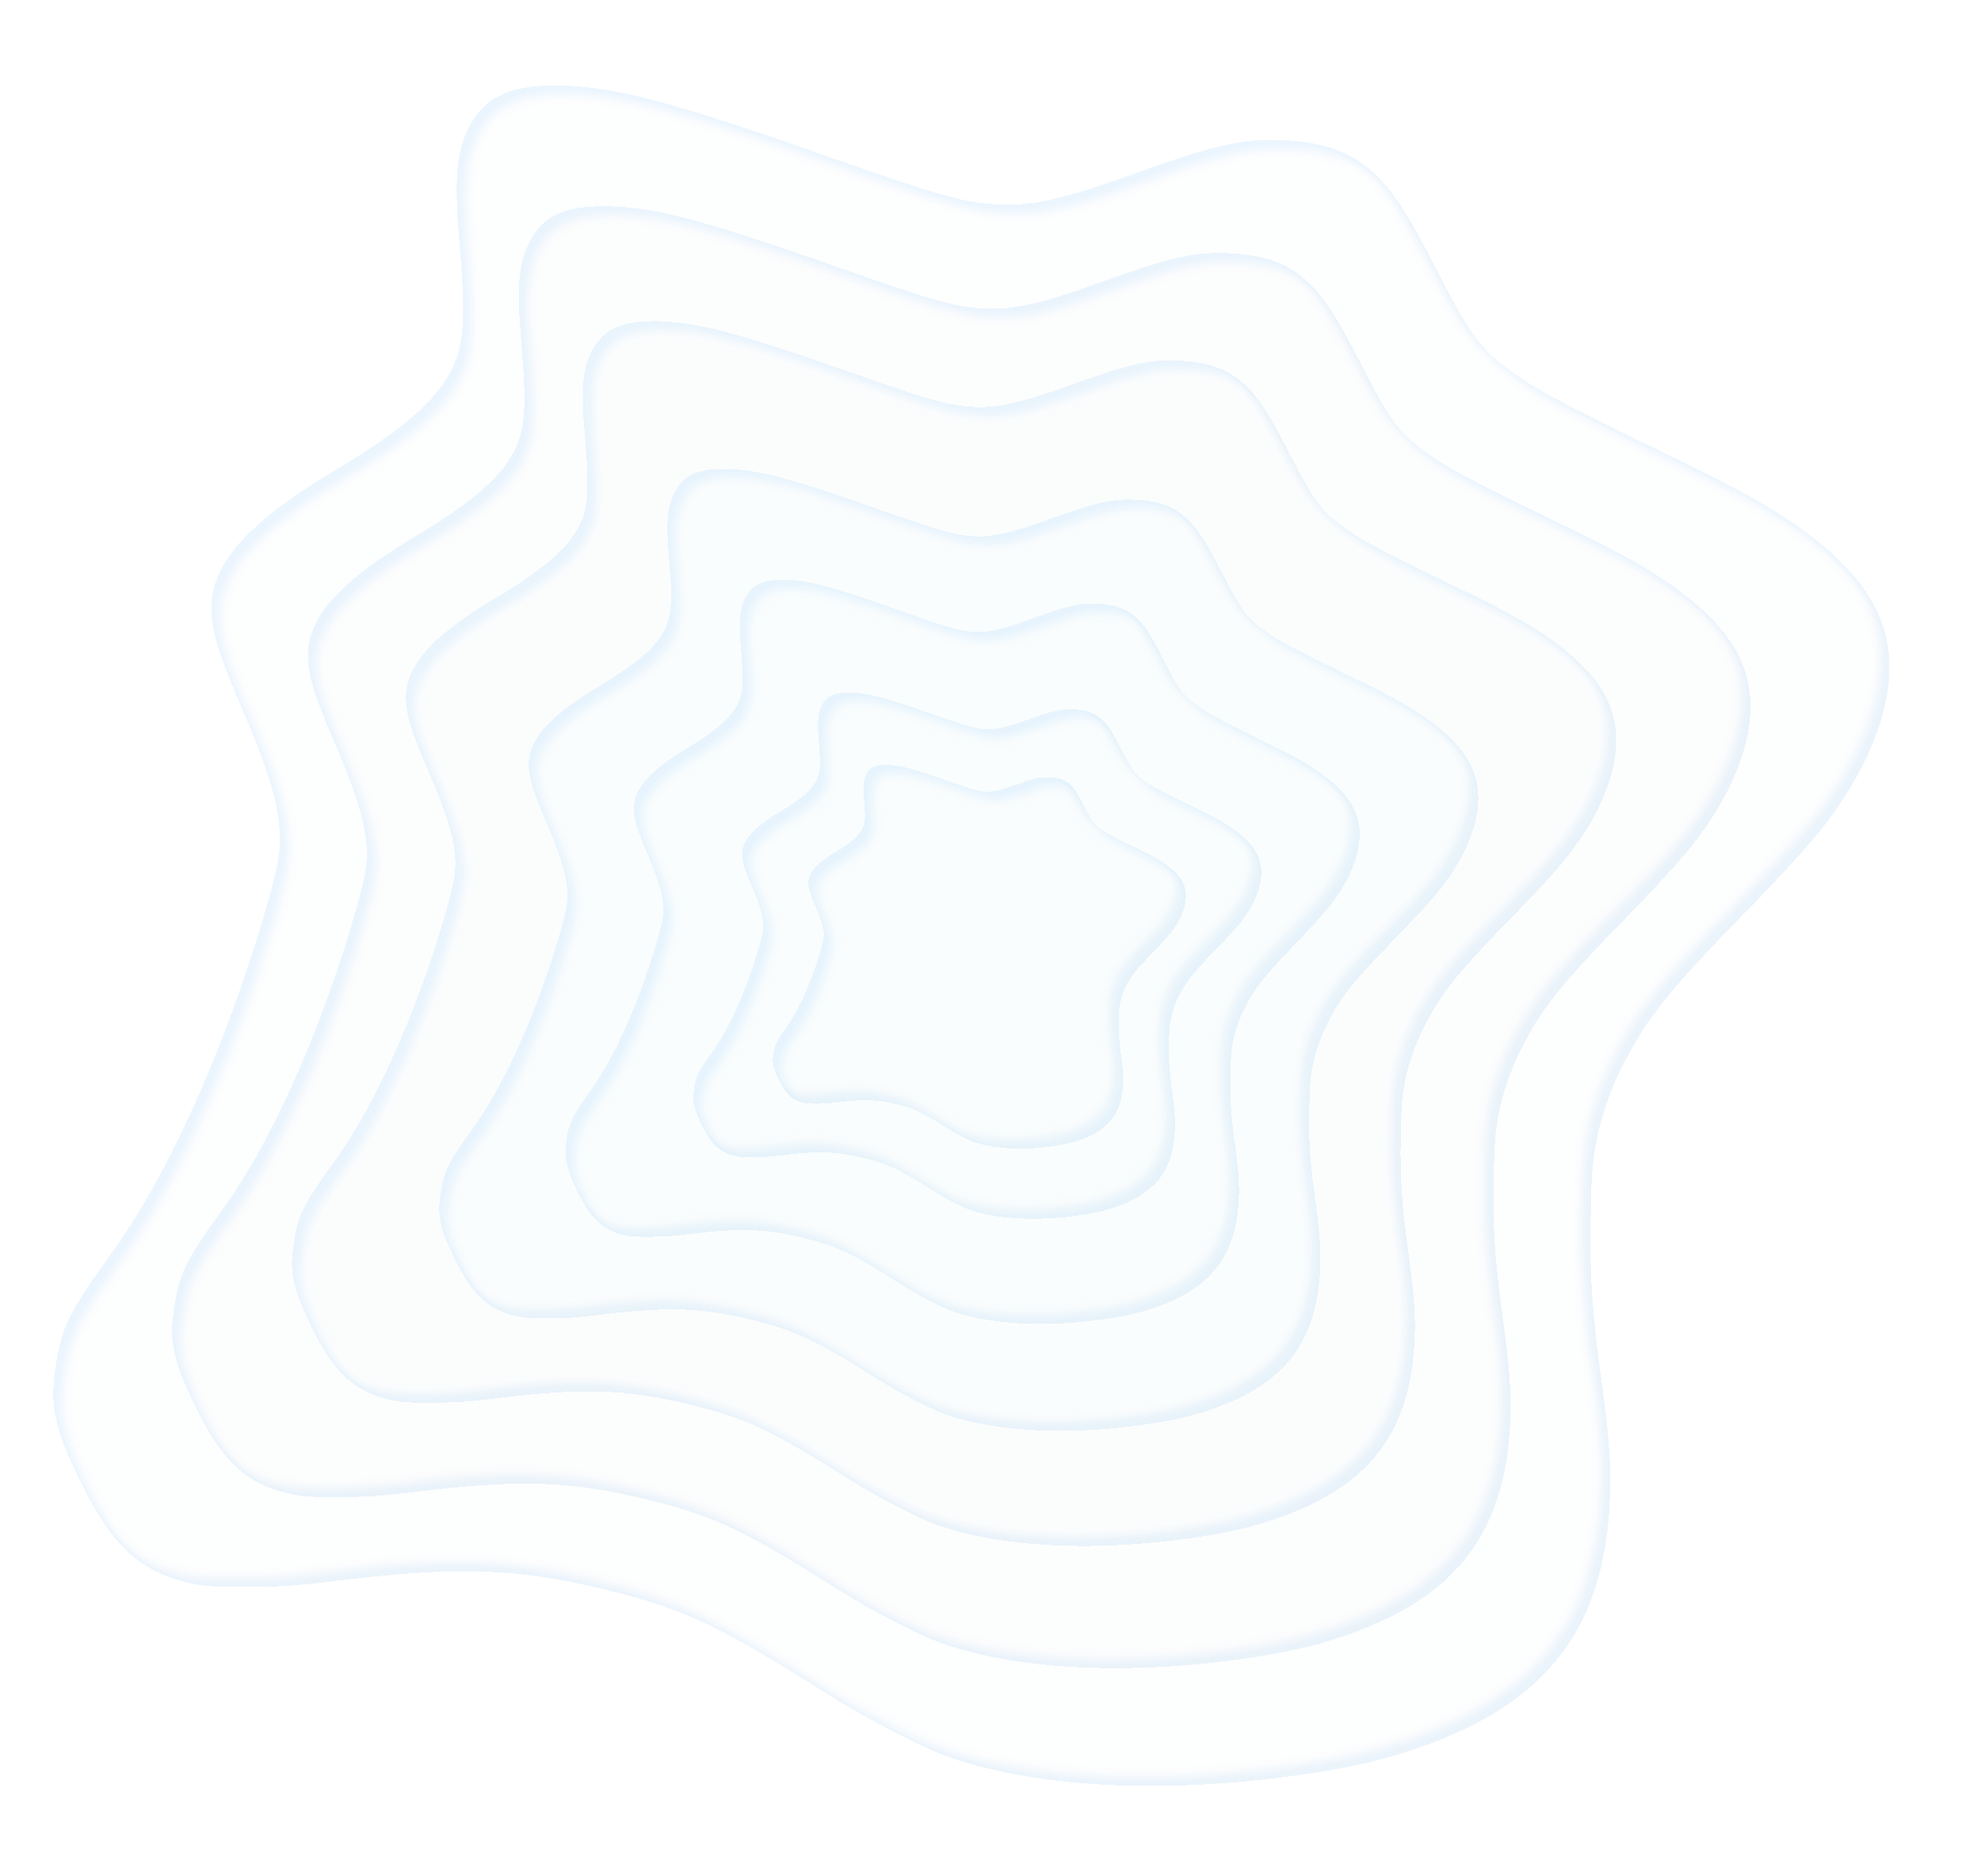
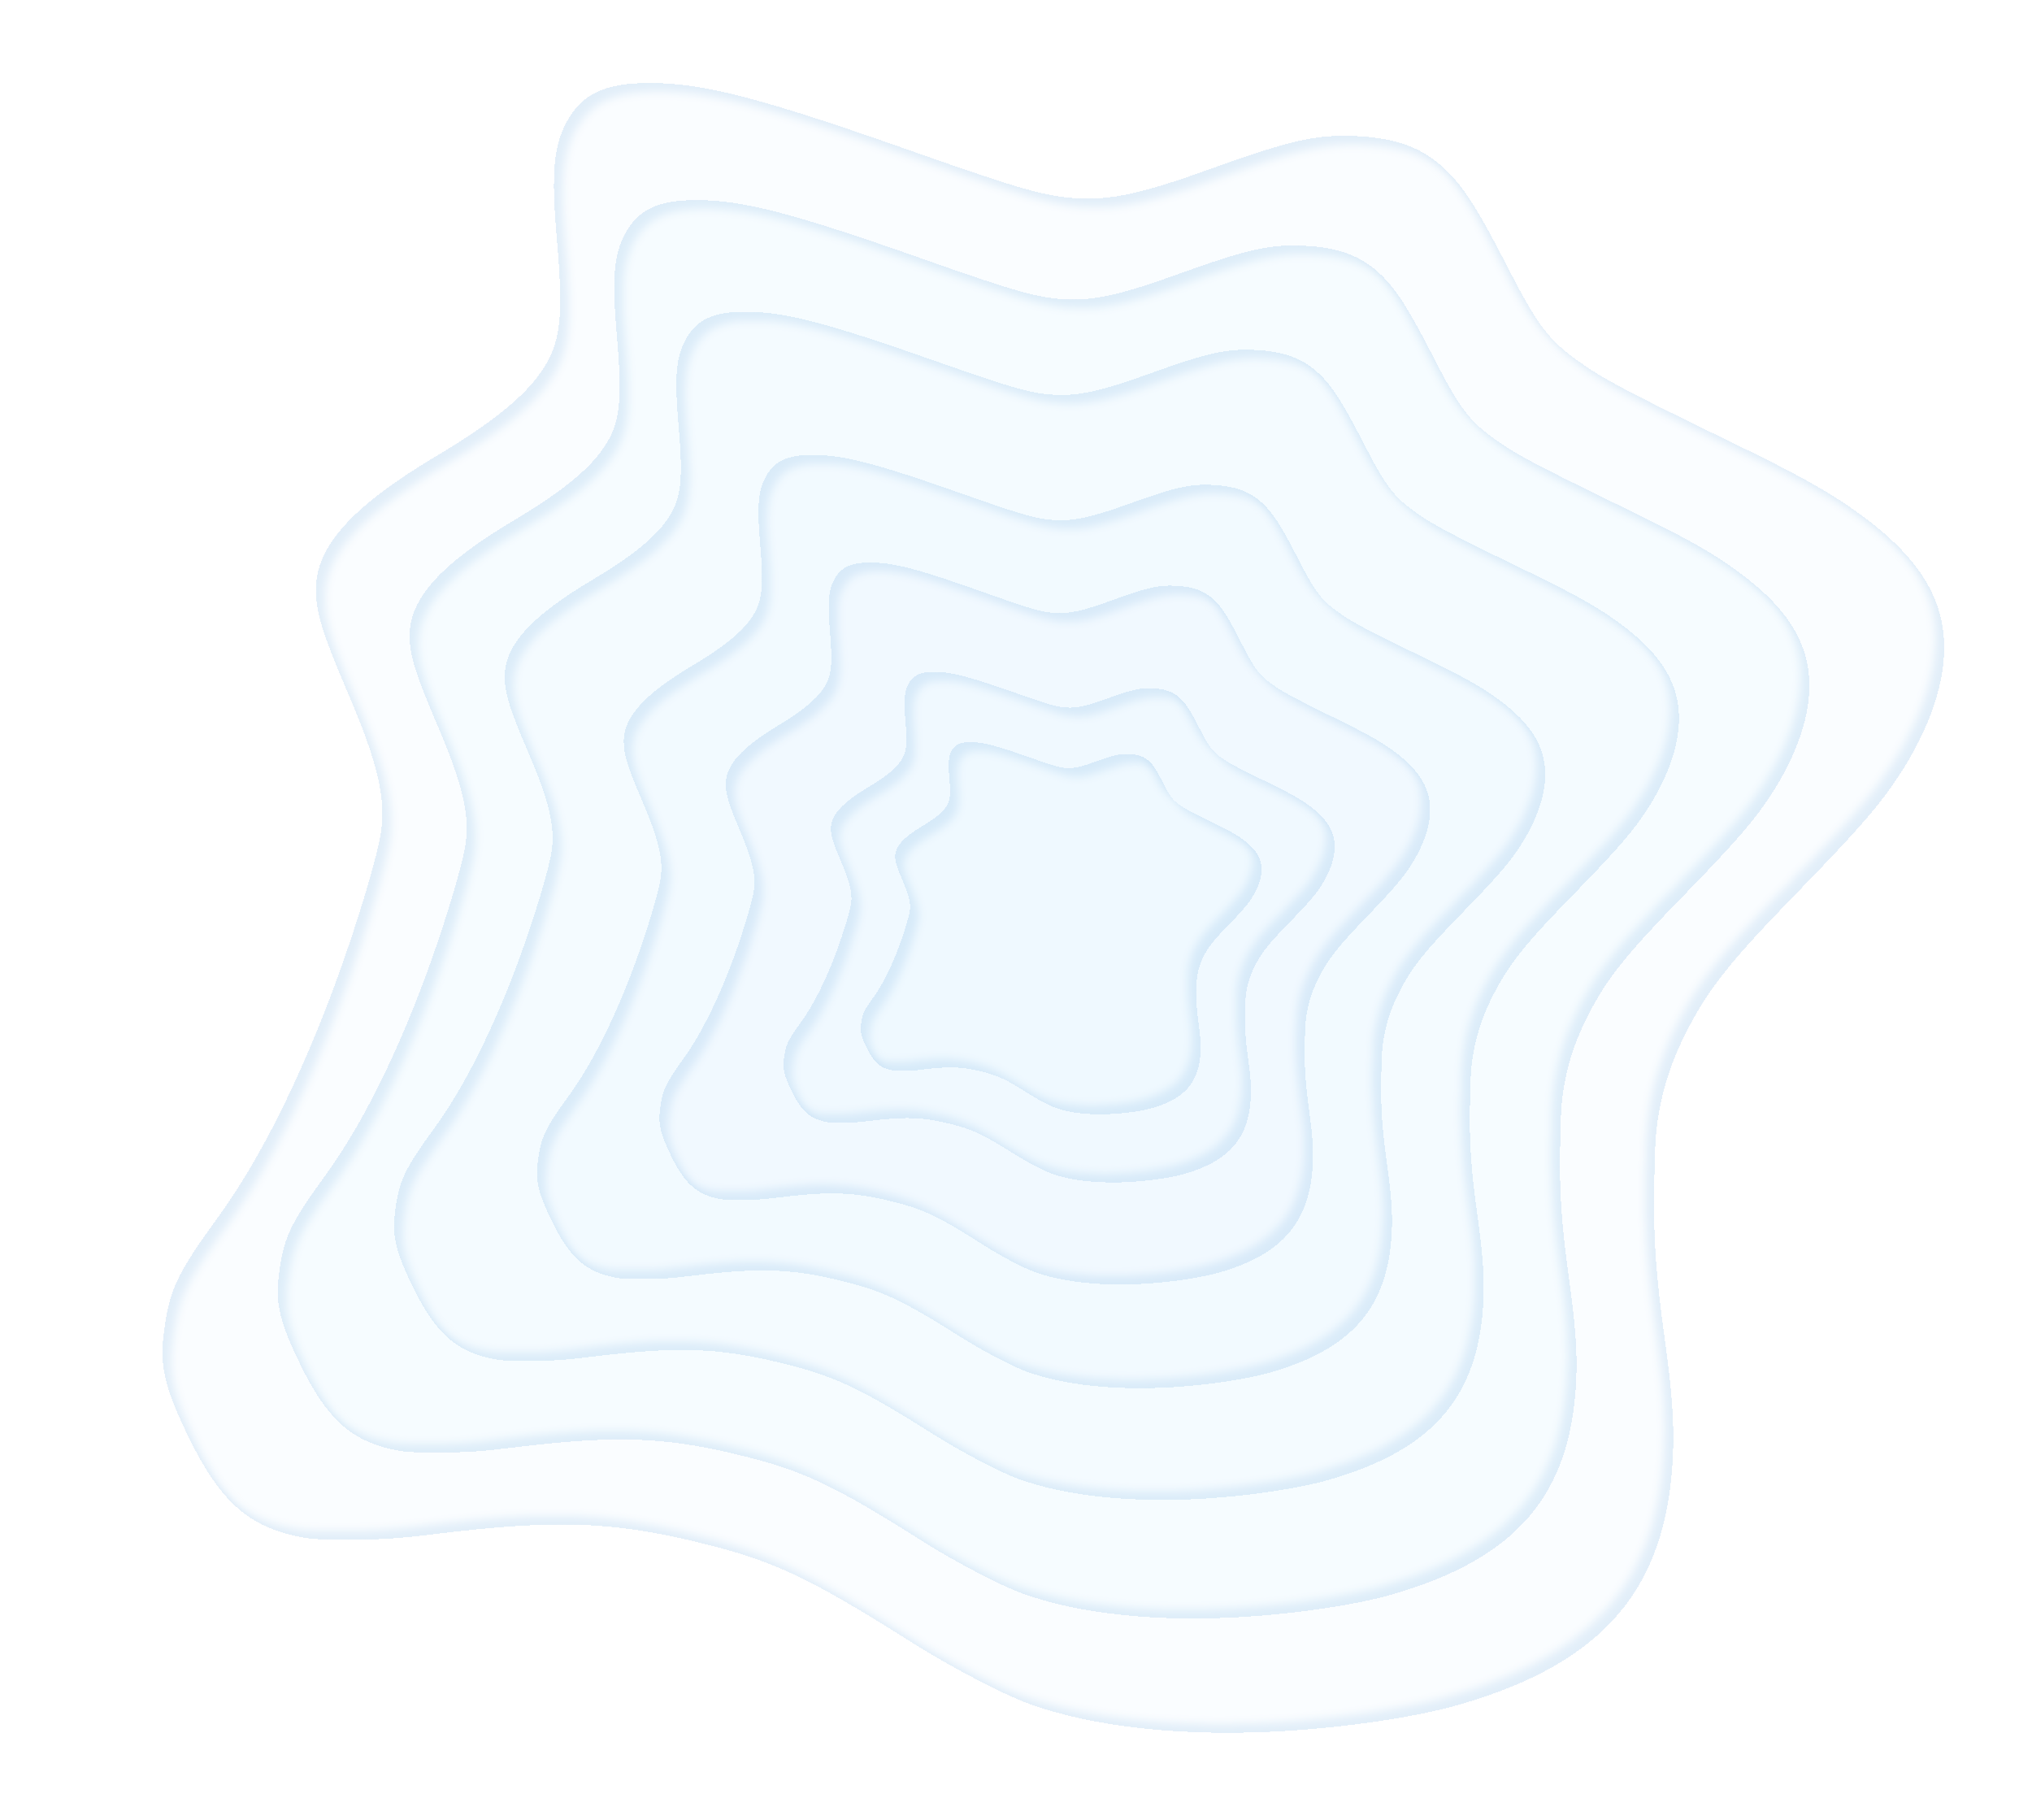
- <svg xmlns="http://www.w3.org/2000/svg" width="1121" height="1061" viewBox="0 0 1121 1061" fill="none">
-   <g opacity="0.3" filter="url(#filter0_ii_313_148)">
-     <path d="M685.629 1009.11C722.82 1006.79 762.23 1000.76 786.319 993.789C870.527 969.378 907.401 926.261 910.782 848.166C911.627 830.518 910.254 811.285 905.922 780.427C900.745 742.806 899.266 721.67 899.9 689.544C900.217 666.612 900.851 658.581 902.647 648.436C905.605 631.633 910.888 616.416 919.235 600.353C931.808 575.941 944.909 559.561 984.002 519.51C1015.06 487.595 1028.59 472.377 1038.84 457.688C1058.28 429.79 1068.95 401.574 1068.95 377.796C1068.95 347.15 1051.94 321.893 1013.69 295.685C999.322 285.751 981.783 276.135 953.467 262.291C893.772 233.335 875.071 223.719 863.131 215.899C838.936 199.941 833.125 192.755 812.733 152.809C796.674 121.635 788.433 108.742 777.867 98.808C764.871 86.444 749.657 80.737 726.307 79.575C703.485 78.412 687.531 82.111 641.465 98.703C601.739 113.075 583.354 117.09 563.068 115.822C545.001 114.765 529.153 110.221 472.733 90.354C379.755 57.488 345.84 48.611 314.249 48.611C288.152 48.611 274.733 55.058 265.858 71.649C258.462 85.599 257.089 101.556 260.258 137.909C264.379 185.464 262.794 200.047 251.278 216.85C241.346 231.539 221.905 247.179 190.631 265.778C141.078 295.262 119.842 318.723 119.842 343.874C119.947 357.084 123.751 369.553 138.648 404.216C155.765 444.162 160.625 464.769 157.878 484.847C155.976 499.008 143.403 540.645 130.724 574.884C110.333 629.942 86.877 676.652 63.527 708.883C38.064 743.968 34.049 752.528 30.879 779.898C28.872 797.124 32.358 810.862 45.988 838.549C63.316 873.951 79.481 888.957 107.163 895.298C115.932 897.306 120.159 897.623 139.916 897.623C158.723 897.517 167.281 896.989 189.575 894.241C257.723 885.893 291.744 886.844 341.191 898.785C386.306 909.564 406.803 919.181 469.035 958.599C490.06 971.808 520.912 987.977 535.598 993.261C573.528 1007.1 627.413 1012.81 685.629 1009.11Z" fill="#F9FAFB" />
+ <svg xmlns="http://www.w3.org/2000/svg" width="1185" height="1061" fill="none">
+   <g filter="url(#a)" opacity=".3">
+     <path fill="#EFF8FF" d="M750.226 1009.11c37.191-2.32 76.601-8.35 100.69-15.321 84.208-24.411 121.082-67.528 124.463-145.623.845-17.648-.528-36.882-4.86-67.739-5.177-37.622-6.657-58.757-6.023-90.883.317-22.932.951-30.963 2.747-41.108 2.959-16.803 8.242-32.021 16.588-48.083 12.573-24.412 25.679-40.792 64.769-80.844 31.06-31.914 44.59-47.132 54.83-61.821 19.44-27.899 30.12-56.115 30.12-79.892 0-30.646-17.01-55.903-55.26-82.111-14.37-9.934-31.91-19.55-60.23-33.394-59.692-28.956-78.393-38.572-90.332-46.393-24.195-15.957-30.006-23.143-50.398-63.089-16.06-31.175-24.301-44.067-34.866-54.001-12.996-12.364-28.21-18.071-51.56-19.233-22.822-1.163-38.776 2.536-84.842 19.128-39.727 14.372-58.111 18.388-78.397 17.12-18.067-1.057-33.915-5.601-90.336-25.468-92.977-32.866-126.893-41.743-158.484-41.743-26.097 0-39.515 6.446-48.39 23.038-7.396 13.949-8.77 29.907-5.6 66.26 4.121 47.554 2.536 62.138-8.981 78.941-9.931 14.689-29.372 30.329-60.646 48.928-49.553 29.484-70.79 52.944-70.79 78.096.106 13.209 3.91 25.679 18.807 60.341 17.116 39.946 21.977 60.554 19.229 80.632-1.901 14.161-14.474 55.798-27.153 90.037-20.392 55.058-43.847 101.768-67.197 133.999-25.463 35.085-29.478 43.645-32.648 71.015-2.007 17.226 1.479 30.964 15.109 58.651 17.327 35.402 33.493 50.408 61.175 56.749 8.769 2.008 12.995 2.325 32.753 2.325 18.807-.106 27.365-.634 49.658-3.382 68.148-8.348 102.17-7.397 151.617 4.544 45.115 10.779 65.612 20.396 127.843 59.814 21.026 13.209 51.877 29.378 66.564 34.662 37.93 13.839 91.815 19.549 150.031 15.849Z" />
  </g>
-   <g opacity="0.3" filter="url(#filter1_ii_313_148)">
-     <path d="M660.839 942.62C692.807 940.621 726.683 935.443 747.389 929.447C819.772 908.461 851.467 871.396 854.374 804.259C855.1 789.087 853.919 772.553 850.196 746.026C845.746 713.684 844.474 695.514 845.019 667.897C845.292 648.183 845.837 641.278 847.381 632.557C849.923 618.112 854.464 605.03 861.639 591.221C872.446 570.235 883.708 556.154 917.311 521.723C944.012 494.286 955.636 481.204 964.446 468.577C981.156 444.593 990.329 420.336 990.329 399.896C990.329 373.55 975.707 351.837 942.831 329.307C930.48 320.767 915.404 312.5 891.064 300.599C839.752 275.707 823.677 267.44 813.414 260.717C792.617 246.999 787.622 240.821 770.094 206.481C756.289 179.681 749.206 168.597 740.124 160.058C728.953 149.428 715.875 144.523 695.804 143.523C676.187 142.524 662.474 145.704 622.877 159.967C588.729 172.322 572.927 175.774 555.489 174.684C539.959 173.776 526.337 169.869 477.839 152.79C397.919 124.536 368.766 116.905 341.611 116.905C319.179 116.905 307.645 122.447 300.016 136.71C293.659 148.702 292.479 162.42 295.203 193.671C298.745 234.553 297.383 247.09 287.484 261.535C278.947 274.162 262.236 287.608 235.354 303.597C192.76 328.944 174.505 349.112 174.505 370.734C174.596 382.09 177.865 392.81 190.671 422.608C205.383 456.948 209.561 474.663 207.2 491.924C205.565 504.098 194.758 539.892 183.859 569.327C166.331 616.658 146.17 656.813 126.099 684.522C104.211 714.683 100.76 722.042 98.036 745.571C96.31 760.38 99.307 772.19 111.023 795.992C125.917 826.426 139.812 839.326 163.607 844.777C171.145 846.503 174.777 846.776 191.761 846.776C207.926 846.685 215.283 846.231 234.445 843.869C293.023 836.692 322.267 837.509 364.77 847.775C403.55 857.042 421.169 865.309 474.661 899.195C492.734 910.551 519.253 924.451 531.876 928.993C564.48 940.894 610.798 945.8 660.839 942.62Z" fill="#F9FAFB" />
+   <g filter="url(#b)" opacity=".3">
+     <path fill="#EFF8FF" d="M725.436 942.62c31.968-1.999 65.843-7.177 86.55-13.173 72.382-20.986 104.078-58.052 106.984-125.188.727-15.172-.454-31.706-4.177-58.234-4.451-32.341-5.722-50.511-5.177-78.129.272-19.714.817-26.618 2.361-35.339 2.543-14.445 7.084-27.527 14.259-41.336 10.807-20.986 22.069-35.067 55.672-69.499 26.702-27.436 38.322-40.518 47.132-53.146 16.71-23.983 25.89-48.24 25.89-68.68 0-26.346-14.63-48.059-47.5-70.589-12.354-8.54-27.43-16.807-51.769-28.708-51.313-24.892-67.387-33.159-77.65-39.882-20.797-13.718-25.792-19.896-43.32-54.236-13.805-26.8-20.889-37.884-29.971-46.424-11.17-10.629-24.248-15.535-44.319-16.534-19.617-.999-33.331 2.181-72.928 16.444-34.147 12.355-49.95 15.807-67.387 14.717-15.53-.909-29.153-4.815-77.65-21.894-79.92-28.254-109.073-35.885-136.228-35.885-22.432 0-33.966 5.541-41.595 19.805-6.357 11.991-7.538 25.71-4.813 56.961 3.542 40.882 2.179 53.419-7.72 67.863-8.537 12.628-25.247 26.074-52.13 42.063-42.594 25.346-60.848 45.515-60.848 67.136.091 11.356 3.36 22.076 16.165 51.874 14.713 34.341 18.891 52.056 16.529 69.317-1.634 12.174-12.442 47.968-23.34 77.403-17.528 47.331-37.69 87.486-57.761 115.194-21.887 30.162-25.338 37.521-28.063 61.05-1.725 14.808 1.272 26.619 12.987 50.421 14.895 30.434 28.79 43.334 52.585 48.785 7.537 1.726 11.17 1.999 28.153 1.999 16.166-.091 23.522-.546 42.685-2.908 58.578-7.177 87.822-6.359 130.325 3.907 38.779 9.266 56.398 17.533 109.89 51.42 18.073 11.356 44.592 25.255 57.216 29.798 32.604 11.901 78.922 16.807 128.963 13.627Z" />
  </g>
-   <g opacity="0.3" filter="url(#filter2_ii_313_148)">
-     <path d="M637.915 873.637C664.731 871.963 693.146 867.626 710.516 862.603C771.233 845.025 797.82 813.978 800.258 757.743C800.868 745.035 799.877 731.186 796.754 708.966C793.021 681.876 791.954 666.657 792.412 643.524C792.64 627.011 793.097 621.228 794.392 613.923C796.525 601.824 800.334 590.866 806.353 579.299C815.419 561.721 824.865 549.926 853.052 521.086C875.45 498.105 885.201 487.147 892.591 476.57C906.608 456.481 914.303 436.163 914.303 419.042C914.303 396.974 902.037 378.787 874.46 359.916C864.099 352.763 851.453 345.838 831.036 335.869C787.993 315.019 774.509 308.094 765.9 302.463C748.455 290.973 744.265 285.798 729.561 257.034C717.982 234.586 712.04 225.302 704.421 218.149C695.051 209.246 684.081 205.137 667.245 204.3C650.789 203.463 639.286 206.126 606.07 218.073C577.426 228.422 564.17 231.314 549.543 230.401C536.516 229.64 525.089 226.368 484.408 212.062C417.368 188.396 392.913 182.004 370.135 182.004C351.318 182.004 341.643 186.646 335.243 198.593C329.911 208.637 328.92 220.128 331.206 246.305C334.177 280.548 333.034 291.049 324.73 303.148C317.569 313.725 303.552 324.988 281.002 338.38C245.273 359.611 229.96 376.504 229.96 394.615C230.036 404.127 232.779 413.106 243.52 438.066C255.862 466.83 259.366 481.669 257.386 496.127C256.014 506.324 246.949 536.305 237.807 560.96C223.104 600.606 206.191 634.24 189.355 657.449C170.995 682.713 168.1 688.877 165.815 708.586C164.367 720.989 166.881 730.882 176.709 750.819C189.203 776.311 200.859 787.116 220.818 791.682C227.141 793.128 230.189 793.356 244.435 793.356C257.995 793.28 264.166 792.9 280.24 790.921C329.377 784.91 353.908 785.594 389.561 794.193C422.091 801.955 436.87 808.88 481.741 837.263C496.902 846.775 519.147 858.418 529.736 862.223C557.085 872.191 595.938 876.3 637.915 873.637Z" fill="#F9FAFB" />
+   <g filter="url(#c)" opacity=".3">
+     <path fill="#EFF8FF" d="M702.511 873.637c26.816-1.674 55.232-6.012 72.602-11.034 60.717-17.578 87.304-48.625 89.742-104.86.609-12.708-.381-26.557-3.504-48.777-3.733-27.09-4.8-42.309-4.343-65.442.229-16.513.686-22.296 1.981-29.601 2.133-12.1 5.942-23.057 11.961-34.624 9.065-17.578 18.512-29.373 46.699-58.213 22.398-22.981 32.149-33.939 39.539-44.516 14.017-20.089 21.711-40.407 21.711-57.528 0-22.068-12.265-40.255-39.843-59.127-10.361-7.153-23.007-14.077-43.423-24.046-43.043-20.85-56.528-27.775-65.136-33.406-17.446-11.49-21.636-16.665-36.339-45.429-11.58-22.448-17.522-31.732-25.14-38.885-9.37-8.903-20.341-13.012-37.177-13.849-16.455-.837-27.959 1.826-61.174 13.773-28.644 10.349-41.9 13.241-56.527 12.328-13.027-.761-24.454-4.033-65.136-18.339-67.04-23.666-91.494-30.058-114.272-30.058-18.817 0-28.493 4.642-34.892 16.589-5.333 10.044-6.323 21.535-4.037 47.712 2.971 34.243 1.828 44.744-6.476 56.843-7.161 10.577-21.179 21.84-43.728 35.232-35.73 21.231-51.042 38.124-51.042 56.235.076 9.512 2.818 18.491 13.56 43.451 12.342 28.764 15.846 43.602 13.865 58.061-1.371 10.196-10.437 40.178-19.579 64.833-14.703 39.646-31.615 73.28-48.451 96.489-18.36 25.264-21.255 31.428-23.541 51.137-1.447 12.403 1.067 22.296 10.894 42.233 12.494 25.492 24.15 36.297 44.11 40.863 6.323 1.446 9.37 1.674 23.616 1.674 13.561-.076 19.731-.456 35.806-2.435 49.137-6.011 73.668-5.327 109.321 3.272 32.53 7.762 47.309 14.687 92.18 43.07 15.16 9.512 37.405 21.155 47.995 24.96 27.349 9.968 66.202 14.077 108.178 11.414Z" />
  </g>
-   <g opacity="0.3" filter="url(#filter3_ii_313_148)">
-     <path d="M619.458 808.657C640.496 807.343 662.79 803.936 676.417 799.992C724.052 786.187 744.911 761.805 746.824 717.641C747.302 707.661 746.525 696.785 744.074 679.335C741.146 658.06 740.309 646.108 740.667 627.94C740.847 614.972 741.205 610.43 742.221 604.693C743.895 595.191 746.883 586.586 751.605 577.502C758.717 563.697 766.129 554.434 788.243 531.785C805.815 513.737 813.465 505.131 819.262 496.825C830.26 481.048 836.296 465.092 836.296 451.645C836.296 434.315 826.674 420.032 805.038 405.211C796.909 399.594 786.988 394.155 770.97 386.327C737.201 369.952 726.622 364.514 719.868 360.092C706.181 351.068 702.894 347.004 691.359 324.414C682.274 306.785 677.612 299.494 671.635 293.877C664.284 286.884 655.677 283.657 642.469 283C629.559 282.343 620.534 284.434 594.475 293.817C572.002 301.944 561.602 304.215 550.127 303.498C539.907 302.9 530.941 300.331 499.025 289.096C446.429 270.51 427.244 265.49 409.373 265.49C394.61 265.49 387.02 269.135 381.999 278.518C377.816 286.406 377.039 295.43 378.832 315.988C381.163 342.88 380.266 351.127 373.751 360.629C368.133 368.936 357.136 377.781 339.444 388.299C311.413 404.972 299.4 418.239 299.4 432.462C299.46 439.932 301.611 446.984 310.039 466.586C319.721 489.175 322.47 500.829 320.916 512.183C319.841 520.191 312.728 543.737 305.556 563.1C294.021 594.235 280.752 620.649 267.543 638.877C253.139 658.717 250.868 663.558 249.075 679.036C247.939 688.777 249.912 696.546 257.622 712.203C267.424 732.223 276.568 740.709 292.228 744.295C297.188 745.43 299.579 745.61 310.756 745.61C321.394 745.55 326.236 745.251 338.847 743.697C377.397 738.976 396.642 739.514 424.614 746.267C450.135 752.363 461.73 757.801 496.933 780.092C508.827 787.562 526.279 796.705 534.587 799.693C556.044 807.522 586.526 810.749 619.458 808.657Z" fill="#F9FAFB" />
+   <g filter="url(#d)" opacity=".3">
+     <path fill="#EFF8FF" d="M684.055 808.658c21.038-1.315 43.332-4.722 56.959-8.666 47.635-13.805 68.494-38.187 70.407-82.35.478-9.98-.299-20.857-2.75-38.307-2.928-21.275-3.765-33.227-3.406-51.395.179-12.968.538-17.51 1.554-23.247 1.673-9.502 4.662-18.107 9.383-27.191 7.113-13.805 14.524-23.068 36.638-45.717 17.572-18.048 25.222-26.653 31.02-34.96 10.997-15.777 17.034-31.733 17.034-45.179 0-17.331-9.623-31.614-31.259-46.435-8.129-5.617-18.05-11.055-34.068-18.884-33.769-16.375-44.348-21.813-51.102-26.235-13.687-9.024-16.974-13.088-28.509-35.677-9.085-17.63-13.747-24.921-19.723-30.538-7.352-6.992-15.959-10.219-29.167-10.877-12.91-.657-21.935 1.434-47.994 10.817-22.473 8.127-32.872 10.398-44.348 9.681-10.22-.597-19.186-3.167-51.102-14.402-52.596-18.586-71.781-23.606-89.652-23.606-14.762 0-22.353 3.646-27.374 13.028-4.183 7.889-4.96 16.912-3.167 37.47 2.331 26.893 1.434 35.14-5.081 44.642-5.618 8.306-16.615 17.151-34.306 27.669-28.032 16.673-40.045 29.94-40.045 44.163.06 7.47 2.211 14.522 10.639 34.124 9.682 22.589 12.431 34.243 10.878 45.597-1.076 8.008-8.189 31.554-15.361 50.917-11.535 31.135-24.804 57.55-38.012 75.777-14.405 19.84-16.676 24.681-18.469 40.159-1.135 9.741.837 17.51 8.547 33.167 9.802 20.02 18.947 28.506 34.606 32.092 4.961 1.135 7.351 1.315 18.528 1.315 10.639-.06 15.48-.359 28.091-1.913 38.55-4.721 57.796-4.183 85.767 2.57 25.521 6.096 37.116 11.534 72.319 33.825 11.894 7.47 29.347 16.613 37.654 19.601 21.457 7.829 51.939 11.056 84.871 8.965Z" />
  </g>
-   <g opacity="0.3" filter="url(#filter4_ii_313_148)">
-     <path d="M603.457 748.308C619.534 747.292 636.57 744.657 646.984 741.607C683.386 730.931 699.326 712.076 700.787 677.923C701.153 670.205 700.559 661.794 698.686 648.299C696.448 631.846 695.809 622.603 696.083 608.554C696.22 598.525 696.494 595.013 697.271 590.576C698.549 583.228 700.833 576.573 704.441 569.548C709.876 558.873 715.54 551.709 732.439 534.194C745.867 520.237 751.713 513.582 756.144 507.158C764.548 494.957 769.161 482.618 769.161 472.219C769.161 458.817 761.807 447.771 745.273 436.31C739.062 431.966 731.48 427.76 719.239 421.706C693.434 409.043 685.35 404.837 680.189 401.418C669.729 394.439 667.217 391.296 658.402 373.827C651.46 360.194 647.897 354.555 643.33 350.211C637.712 344.804 631.135 342.308 621.041 341.8C611.176 341.292 604.279 342.909 584.366 350.165C567.192 356.45 559.245 358.206 550.476 357.652C542.666 357.19 535.815 355.202 511.425 346.514C471.232 332.141 456.571 328.259 442.915 328.259C431.633 328.259 425.833 331.078 421.996 338.334C418.799 344.434 418.205 351.413 419.576 367.311C421.357 388.108 420.672 394.485 415.693 401.833C411.4 408.257 402.996 415.097 389.477 423.231C368.056 436.125 358.875 446.385 358.875 457.384C358.921 463.161 360.565 468.614 367.005 483.773C374.404 501.242 376.505 510.254 375.318 519.035C374.496 525.228 369.061 543.437 363.58 558.41C354.765 582.488 344.625 602.916 334.532 617.011C323.524 632.355 321.789 636.098 320.418 648.068C319.551 655.601 321.058 661.609 326.95 673.717C334.44 689.199 341.428 695.762 353.395 698.535C357.186 699.413 359.013 699.551 367.553 699.551C375.683 699.505 379.383 699.274 389.02 698.073C418.479 694.422 433.186 694.837 454.561 700.06C474.064 704.774 482.925 708.979 509.826 726.218C518.915 731.994 532.252 739.065 538.601 741.376C554.998 747.43 578.291 749.926 603.457 748.308Z" fill="#F9FAFB" />
+   <g filter="url(#e)" opacity=".3">
+     <path fill="#EFF8FF" d="M668.053 748.308c16.077-1.017 33.114-3.651 43.527-6.701 36.402-10.676 52.342-29.531 53.804-63.684.365-7.718-.229-16.13-2.101-29.624-2.238-16.453-2.878-25.696-2.604-39.745.137-10.029.411-13.541 1.188-17.978 1.279-7.348 3.562-14.003 7.17-21.028 5.436-10.676 11.099-17.839 27.998-35.355 13.428-13.957 19.275-20.612 23.705-27.035 8.404-12.201 13.017-24.541 13.017-34.939 0-13.402-7.354-24.448-23.887-35.909-6.212-4.344-13.794-8.55-26.034-14.604-25.806-12.663-33.89-16.869-39.051-20.289-10.459-6.978-12.971-10.121-21.786-27.59-6.943-13.634-10.505-19.272-15.073-23.616-5.618-5.407-12.195-7.903-22.288-8.411-9.866-.509-16.763 1.109-36.676 8.365-17.173 6.285-25.121 8.041-33.89 7.487-7.81-.463-14.661-2.45-39.051-11.138-40.192-14.373-54.854-18.255-68.51-18.255-11.281 0-17.082 2.819-20.919 10.075-3.197 6.1-3.79 13.079-2.42 28.977 1.781 20.796 1.096 27.174-3.882 34.522-4.294 6.424-12.698 13.264-26.217 21.398-21.421 12.894-30.601 23.154-30.601 34.153.045 5.777 1.69 11.23 8.13 26.389 7.399 17.469 9.5 26.481 8.312 35.262-.822 6.193-6.257 24.401-11.738 39.375-8.815 24.078-18.954 44.505-29.048 58.601-11.008 15.343-12.743 19.087-14.113 31.057-.868 7.533.639 13.541 6.531 25.649 7.49 15.482 14.478 22.045 26.445 24.817 3.791.879 5.618 1.017 14.159 1.017 8.13-.046 11.829-.277 21.466-1.479 29.46-3.651 44.166-3.235 65.542 1.988 19.502 4.714 28.363 8.919 55.265 26.157 9.089 5.777 22.425 12.848 28.774 15.159 16.397 6.054 39.69 8.55 64.856 6.932Z" />
  </g>
-   <g opacity="0.3" filter="url(#filter5_ii_313_148)">
-     <path d="M595.051 688.959C606.543 688.241 618.722 686.378 626.166 684.222C652.187 676.676 663.582 663.347 664.627 639.204C664.888 633.748 664.464 627.802 663.125 618.263C661.525 606.633 661.068 600.099 661.264 590.167C661.362 583.078 661.558 580.595 662.113 577.459C663.027 572.265 664.659 567.56 667.239 562.594C671.124 555.048 675.173 549.984 687.253 537.602C696.852 527.736 701.031 523.032 704.198 518.491C710.205 509.866 713.503 501.143 713.503 493.793C713.503 484.319 708.246 476.511 696.427 468.409C691.987 465.338 686.567 462.365 677.817 458.085C659.37 449.134 653.591 446.161 649.902 443.743C642.425 438.81 640.629 436.589 634.328 424.24C629.365 414.602 626.819 410.617 623.554 407.546C619.538 403.724 614.836 401.959 607.621 401.6C600.569 401.241 595.639 402.384 581.403 407.513C569.127 411.956 563.446 413.198 557.178 412.806C551.594 412.479 546.697 411.074 529.262 404.932C500.531 394.772 490.05 392.028 480.288 392.028C472.224 392.028 468.077 394.021 465.335 399.15C463.049 403.462 462.625 408.395 463.604 419.633C464.878 434.335 464.388 438.843 460.829 444.037C457.76 448.578 451.753 453.414 442.088 459.163C426.776 468.278 420.213 475.531 420.213 483.306C420.246 487.39 421.421 491.245 426.025 501.96C431.314 514.309 432.816 520.68 431.967 526.887C431.379 531.265 427.494 544.136 423.576 554.721C417.275 571.742 410.027 586.182 402.811 596.146C394.943 606.992 393.702 609.638 392.722 618.1C392.102 623.425 393.179 627.672 397.391 636.231C402.746 647.175 407.741 651.814 416.295 653.774C419.005 654.395 420.311 654.493 426.417 654.493C432.228 654.461 434.873 654.297 441.762 653.448C462.821 650.867 473.334 651.161 488.614 654.853C502.555 658.185 508.889 661.158 528.12 673.343C534.617 677.427 544.15 682.425 548.689 684.059C560.41 688.339 577.061 690.103 595.051 688.959Z" fill="#F9FAFB" />
+   <g filter="url(#f)" opacity=".3">
+     <path fill="#EFF8FF" d="M659.648 688.959c11.492-.718 23.67-2.581 31.114-4.737 26.022-7.546 37.417-20.875 38.461-45.018.262-5.456-.163-11.402-1.501-20.941-1.6-11.63-2.057-18.164-1.861-28.096.097-7.089.293-9.572.848-12.708.915-5.195 2.547-9.899 5.126-14.865 3.886-7.546 7.934-12.61 20.014-24.992 9.599-9.866 13.779-14.57 16.946-19.111 6.007-8.625 9.305-17.348 9.305-24.698 0-9.474-5.257-17.282-17.076-25.384-4.44-3.071-9.86-6.044-18.61-10.324-18.447-8.951-24.226-11.924-27.915-14.342-7.477-4.933-9.273-7.154-15.574-19.503-4.963-9.638-7.51-13.623-10.775-16.694-4.015-3.823-8.717-5.587-15.932-5.946-7.053-.359-11.983.784-26.218 5.913-12.276 4.443-17.957 5.685-24.226 5.293-5.583-.327-10.48-1.732-27.915-7.874-28.732-10.16-39.212-12.904-48.974-12.904-8.065 0-12.211 1.993-14.954 7.122-2.285 4.312-2.71 9.245-1.73 20.483 1.273 14.702.784 19.21-2.775 24.404-3.069 4.541-9.077 9.376-18.741 15.126-15.313 9.115-21.875 16.368-21.875 24.143.033 4.084 1.208 7.939 5.811 18.654 5.29 12.349 6.792 18.72 5.943 24.927-.588 4.377-4.473 17.249-8.391 27.834-6.302 17.021-13.55 31.461-20.765 41.425-7.869 10.846-9.109 13.492-10.089 21.954-.62 5.325.457 9.572 4.669 18.131 5.354 10.944 10.35 15.583 18.904 17.543 2.71.621 4.016.719 10.121.719 5.812-.033 8.456-.196 15.345-1.045 21.059-2.581 31.572-2.287 46.852 1.405 13.942 3.332 20.276 6.305 39.506 18.49 6.497 4.084 16.031 9.082 20.569 10.716 11.721 4.28 28.373 6.044 46.363 4.9Z" />
  </g>
-   <g opacity="0.3" filter="url(#filter6_ii_313_148)">
-     <path d="M584.76 649.312C593.112 648.788 601.963 647.431 607.373 645.86C626.285 640.361 634.566 630.649 635.326 613.057C635.515 609.082 635.207 604.749 634.234 597.798C633.071 589.324 632.739 584.563 632.882 577.326C632.953 572.161 633.095 570.351 633.499 568.066C634.163 564.281 635.349 560.853 637.224 557.235C640.048 551.736 642.99 548.046 651.77 539.024C658.746 531.835 661.783 528.407 664.085 525.099C668.451 518.814 670.848 512.458 670.848 507.102C670.848 500.199 667.027 494.509 658.437 488.606C655.21 486.368 651.271 484.202 644.912 481.083C631.505 474.561 627.305 472.395 624.624 470.633C619.19 467.039 617.885 465.42 613.305 456.422C609.699 449.399 607.848 446.495 605.475 444.257C602.556 441.472 599.139 440.187 593.895 439.925C588.77 439.663 585.187 440.496 574.841 444.234C565.919 447.471 561.79 448.376 557.234 448.09C553.176 447.852 549.617 446.828 536.946 442.353C516.065 434.95 508.448 432.95 501.353 432.95C495.492 432.95 492.478 434.402 490.485 438.14C488.824 441.282 488.515 444.876 489.227 453.065C490.153 463.777 489.797 467.062 487.21 470.847C484.98 474.156 480.614 477.679 473.59 481.869C462.461 488.511 457.692 493.795 457.692 499.461C457.715 502.436 458.57 505.245 461.915 513.053C465.76 522.051 466.851 526.693 466.234 531.216C465.807 534.406 462.983 543.785 460.136 551.498C455.556 563.9 450.288 574.422 445.044 581.682C439.326 589.586 438.424 591.514 437.712 597.679C437.261 601.559 438.044 604.654 441.105 610.891C444.997 618.866 448.627 622.246 454.844 623.674C456.814 624.126 457.763 624.198 462.2 624.198C466.424 624.174 468.346 624.055 473.353 623.436C488.658 621.555 496.298 621.77 507.404 624.46C517.536 626.888 522.139 629.054 536.115 637.933C540.837 640.909 547.766 644.551 551.065 645.741C559.583 648.86 571.685 650.145 584.76 649.312Z" fill="#F9FAFB" />
+   <g filter="url(#g)" opacity=".3">
+     <path fill="#EFF8FF" d="M649.356 649.312c8.353-.524 17.204-1.881 22.614-3.452 18.912-5.499 27.193-15.211 27.952-32.803.19-3.975-.118-8.308-1.091-15.259-1.163-8.474-1.495-13.235-1.353-20.472.071-5.165.214-6.975.617-9.26.665-3.785 1.851-7.213 3.726-10.831 2.823-5.499 5.766-9.189 14.545-18.211 6.977-7.189 10.014-10.617 12.316-13.925 4.366-6.285 6.762-12.641 6.762-17.997 0-6.903-3.82-12.593-12.41-18.496-3.227-2.238-7.166-4.404-13.525-7.523-13.407-6.522-17.607-8.688-20.288-10.45-5.434-3.594-6.739-5.213-11.319-14.211-3.607-7.023-5.458-9.927-7.831-12.165-2.918-2.785-6.335-4.07-11.579-4.332-5.126-.262-8.709.571-19.054 4.309-8.922 3.237-13.051 4.142-17.607 3.856-4.058-.238-7.617-1.262-20.288-5.737-20.882-7.403-28.499-9.403-35.594-9.403-5.861 0-8.874 1.452-10.867 5.19-1.661 3.142-1.97 6.736-1.258 14.925.925 10.712.569 13.997-2.017 17.782-2.23 3.309-6.597 6.832-13.62 11.022-11.129 6.642-15.899 11.926-15.899 17.592.024 2.975.878 5.784 4.224 13.592 3.844 8.998 4.936 13.64 4.319 18.163-.427 3.19-3.251 12.569-6.099 20.282-4.579 12.402-9.847 22.924-15.091 30.184-5.719 7.904-6.62 9.832-7.332 15.997-.451 3.88.332 6.975 3.393 13.212 3.891 7.975 7.522 11.355 13.739 12.783 1.969.452 2.919.524 7.356.524 4.224-.024 6.146-.143 11.152-.762 15.305-1.881 22.946-1.666 34.051 1.024 10.132 2.428 14.736 4.594 28.712 13.473 4.722 2.976 11.651 6.618 14.949 7.808 8.519 3.119 20.621 4.404 33.695 3.571Z" />
  </g>
  <defs>
-     <filter id="filter0_ii_313_148" x="25.355" y="43.611" width="1048.59" height="971.602" filterUnits="userSpaceOnUse" color-interpolation-filters="sRGB">
+     <filter id="a" width="1048.59" height="971.602" x="89.951" y="43.611" color-interpolation-filters="sRGB" filterUnits="userSpaceOnUse">
      <feFlood flood-opacity="0" result="BackgroundImageFix" />
-       <feBlend mode="normal" in="SourceGraphic" in2="BackgroundImageFix" result="shape" />
-       <feColorMatrix in="SourceAlpha" type="matrix" values="0 0 0 0 0 0 0 0 0 0 0 0 0 0 0 0 0 0 127 0" result="hardAlpha" />
+       <feBlend in="SourceGraphic" in2="BackgroundImageFix" result="shape" />
+       <feColorMatrix in="SourceAlpha" result="hardAlpha" values="0 0 0 0 0 0 0 0 0 0 0 0 0 0 0 0 0 0 127 0" />
+       <feOffset dx="5" dy="5" />
+       <feGaussianBlur stdDeviation="2.5" />
+       <feComposite in2="hardAlpha" k2="-1" k3="1" operator="arithmetic" />
+       <feColorMatrix values="0 0 0 0 0.302 0 0 0 0 0.592 0 0 0 0 0.842 0 0 0 0.5 0" />
+       <feBlend in2="shape" result="effect1_innerShadow_313_148" />
+       <feColorMatrix in="SourceAlpha" result="hardAlpha" values="0 0 0 0 0 0 0 0 0 0 0 0 0 0 0 0 0 0 127 0" />
      <feOffset dx="-5" dy="-5" />
      <feGaussianBlur stdDeviation="2.5" />
-       <feComposite in2="hardAlpha" operator="arithmetic" k2="-1" k3="1" />
-       <feColorMatrix type="matrix" values="0 0 0 0 0 0 0 0 0 0.451 0 0 0 0 0.855 0 0 0 0.25 0" />
-       <feBlend mode="normal" in2="shape" result="effect1_innerShadow_313_148" />
-       <feColorMatrix in="SourceAlpha" type="matrix" values="0 0 0 0 0 0 0 0 0 0 0 0 0 0 0 0 0 0 127 0" result="hardAlpha" />
+       <feComposite in2="hardAlpha" k2="-1" k3="1" operator="arithmetic" />
+       <feColorMatrix values="0 0 0 0 0.302 0 0 0 0 0.592 0 0 0 0 0.843 0 0 0 0.5 0" />
+       <feBlend in2="effect1_innerShadow_313_148" result="effect2_innerShadow_313_148" />
+     </filter>
+     <filter id="b" width="902.744" height="836.661" x="157.182" y="111.905" color-interpolation-filters="sRGB" filterUnits="userSpaceOnUse">
+       <feFlood flood-opacity="0" result="BackgroundImageFix" />
+       <feBlend in="SourceGraphic" in2="BackgroundImageFix" result="shape" />
+       <feColorMatrix in="SourceAlpha" result="hardAlpha" values="0 0 0 0 0 0 0 0 0 0 0 0 0 0 0 0 0 0 127 0" />
      <feOffset dx="5" dy="5" />
      <feGaussianBlur stdDeviation="2.5" />
-       <feComposite in2="hardAlpha" operator="arithmetic" k2="-1" k3="1" />
-       <feColorMatrix type="matrix" values="0 0 0 0 0 0 0 0 0 0.529 0 0 0 0 1 0 0 0 0.25 0" />
-       <feBlend mode="normal" in2="effect1_innerShadow_313_148" result="effect2_innerShadow_313_148" />
-     </filter>
-     <filter id="filter1_ii_313_148" x="92.585" y="111.905" width="902.744" height="836.661" filterUnits="userSpaceOnUse" color-interpolation-filters="sRGB">
-       <feFlood flood-opacity="0" result="BackgroundImageFix" />
-       <feBlend mode="normal" in="SourceGraphic" in2="BackgroundImageFix" result="shape" />
-       <feColorMatrix in="SourceAlpha" type="matrix" values="0 0 0 0 0 0 0 0 0 0 0 0 0 0 0 0 0 0 127 0" result="hardAlpha" />
+       <feComposite in2="hardAlpha" k2="-1" k3="1" operator="arithmetic" />
+       <feColorMatrix values="0 0 0 0 0.302 0 0 0 0 0.592 0 0 0 0 0.842 0 0 0 0.5 0" />
+       <feBlend in2="shape" result="effect1_innerShadow_313_148" />
+       <feColorMatrix in="SourceAlpha" result="hardAlpha" values="0 0 0 0 0 0 0 0 0 0 0 0 0 0 0 0 0 0 127 0" />
      <feOffset dx="-5" dy="-5" />
      <feGaussianBlur stdDeviation="2.5" />
-       <feComposite in2="hardAlpha" operator="arithmetic" k2="-1" k3="1" />
-       <feColorMatrix type="matrix" values="0 0 0 0 0 0 0 0 0 0.451 0 0 0 0 0.855 0 0 0 0.25 0" />
-       <feBlend mode="normal" in2="shape" result="effect1_innerShadow_313_148" />
-       <feColorMatrix in="SourceAlpha" type="matrix" values="0 0 0 0 0 0 0 0 0 0 0 0 0 0 0 0 0 0 127 0" result="hardAlpha" />
+       <feComposite in2="hardAlpha" k2="-1" k3="1" operator="arithmetic" />
+       <feColorMatrix values="0 0 0 0 0.302 0 0 0 0 0.592 0 0 0 0 0.843 0 0 0 0.5 0" />
+       <feBlend in2="effect1_innerShadow_313_148" result="effect2_innerShadow_313_148" />
+     </filter>
+     <filter id="c" width="758.866" height="702.426" x="225.033" y="177.004" color-interpolation-filters="sRGB" filterUnits="userSpaceOnUse">
+       <feFlood flood-opacity="0" result="BackgroundImageFix" />
+       <feBlend in="SourceGraphic" in2="BackgroundImageFix" result="shape" />
+       <feColorMatrix in="SourceAlpha" result="hardAlpha" values="0 0 0 0 0 0 0 0 0 0 0 0 0 0 0 0 0 0 127 0" />
      <feOffset dx="5" dy="5" />
      <feGaussianBlur stdDeviation="2.5" />
-       <feComposite in2="hardAlpha" operator="arithmetic" k2="-1" k3="1" />
-       <feColorMatrix type="matrix" values="0 0 0 0 0 0 0 0 0 0.529 0 0 0 0 1 0 0 0 0.25 0" />
-       <feBlend mode="normal" in2="effect1_innerShadow_313_148" result="effect2_innerShadow_313_148" />
-     </filter>
-     <filter id="filter2_ii_313_148" x="160.437" y="177.004" width="758.866" height="702.426" filterUnits="userSpaceOnUse" color-interpolation-filters="sRGB">
-       <feFlood flood-opacity="0" result="BackgroundImageFix" />
-       <feBlend mode="normal" in="SourceGraphic" in2="BackgroundImageFix" result="shape" />
-       <feColorMatrix in="SourceAlpha" type="matrix" values="0 0 0 0 0 0 0 0 0 0 0 0 0 0 0 0 0 0 127 0" result="hardAlpha" />
+       <feComposite in2="hardAlpha" k2="-1" k3="1" operator="arithmetic" />
+       <feColorMatrix values="0 0 0 0 0.302 0 0 0 0 0.592 0 0 0 0 0.842 0 0 0 0.5 0" />
+       <feBlend in2="shape" result="effect1_innerShadow_313_148" />
+       <feColorMatrix in="SourceAlpha" result="hardAlpha" values="0 0 0 0 0 0 0 0 0 0 0 0 0 0 0 0 0 0 127 0" />
      <feOffset dx="-5" dy="-5" />
      <feGaussianBlur stdDeviation="2.5" />
-       <feComposite in2="hardAlpha" operator="arithmetic" k2="-1" k3="1" />
-       <feColorMatrix type="matrix" values="0 0 0 0 0 0 0 0 0 0.451 0 0 0 0 0.855 0 0 0 0.25 0" />
-       <feBlend mode="normal" in2="shape" result="effect1_innerShadow_313_148" />
-       <feColorMatrix in="SourceAlpha" type="matrix" values="0 0 0 0 0 0 0 0 0 0 0 0 0 0 0 0 0 0 127 0" result="hardAlpha" />
+       <feComposite in2="hardAlpha" k2="-1" k3="1" operator="arithmetic" />
+       <feColorMatrix values="0 0 0 0 0.302 0 0 0 0 0.592 0 0 0 0 0.843 0 0 0 0.5 0" />
+       <feBlend in2="effect1_innerShadow_313_148" result="effect2_innerShadow_313_148" />
+     </filter>
+     <filter id="d" width="597.519" height="553.79" x="308.375" y="260.49" color-interpolation-filters="sRGB" filterUnits="userSpaceOnUse">
+       <feFlood flood-opacity="0" result="BackgroundImageFix" />
+       <feBlend in="SourceGraphic" in2="BackgroundImageFix" result="shape" />
+       <feColorMatrix in="SourceAlpha" result="hardAlpha" values="0 0 0 0 0 0 0 0 0 0 0 0 0 0 0 0 0 0 127 0" />
      <feOffset dx="5" dy="5" />
      <feGaussianBlur stdDeviation="2.5" />
-       <feComposite in2="hardAlpha" operator="arithmetic" k2="-1" k3="1" />
-       <feColorMatrix type="matrix" values="0 0 0 0 0 0 0 0 0 0.529 0 0 0 0 1 0 0 0 0.25 0" />
-       <feBlend mode="normal" in2="effect1_innerShadow_313_148" result="effect2_innerShadow_313_148" />
-     </filter>
-     <filter id="filter3_ii_313_148" x="243.778" y="260.49" width="597.518" height="553.79" filterUnits="userSpaceOnUse" color-interpolation-filters="sRGB">
-       <feFlood flood-opacity="0" result="BackgroundImageFix" />
-       <feBlend mode="normal" in="SourceGraphic" in2="BackgroundImageFix" result="shape" />
-       <feColorMatrix in="SourceAlpha" type="matrix" values="0 0 0 0 0 0 0 0 0 0 0 0 0 0 0 0 0 0 127 0" result="hardAlpha" />
+       <feComposite in2="hardAlpha" k2="-1" k3="1" operator="arithmetic" />
+       <feColorMatrix values="0 0 0 0 0.302 0 0 0 0 0.592 0 0 0 0 0.842 0 0 0 0.5 0" />
+       <feBlend in2="shape" result="effect1_innerShadow_313_148" />
+       <feColorMatrix in="SourceAlpha" result="hardAlpha" values="0 0 0 0 0 0 0 0 0 0 0 0 0 0 0 0 0 0 127 0" />
      <feOffset dx="-5" dy="-5" />
      <feGaussianBlur stdDeviation="2.5" />
-       <feComposite in2="hardAlpha" operator="arithmetic" k2="-1" k3="1" />
-       <feColorMatrix type="matrix" values="0 0 0 0 0 0 0 0 0 0.451 0 0 0 0 0.855 0 0 0 0.25 0" />
-       <feBlend mode="normal" in2="shape" result="effect1_innerShadow_313_148" />
-       <feColorMatrix in="SourceAlpha" type="matrix" values="0 0 0 0 0 0 0 0 0 0 0 0 0 0 0 0 0 0 127 0" result="hardAlpha" />
+       <feComposite in2="hardAlpha" k2="-1" k3="1" operator="arithmetic" />
+       <feColorMatrix values="0 0 0 0 0.302 0 0 0 0 0.592 0 0 0 0 0.843 0 0 0 0.5 0" />
+       <feBlend in2="effect1_innerShadow_313_148" result="effect2_innerShadow_313_148" />
+     </filter>
+     <filter id="e" width="458.969" height="430.531" x="379.788" y="323.259" color-interpolation-filters="sRGB" filterUnits="userSpaceOnUse">
+       <feFlood flood-opacity="0" result="BackgroundImageFix" />
+       <feBlend in="SourceGraphic" in2="BackgroundImageFix" result="shape" />
+       <feColorMatrix in="SourceAlpha" result="hardAlpha" values="0 0 0 0 0 0 0 0 0 0 0 0 0 0 0 0 0 0 127 0" />
      <feOffset dx="5" dy="5" />
      <feGaussianBlur stdDeviation="2.5" />
-       <feComposite in2="hardAlpha" operator="arithmetic" k2="-1" k3="1" />
-       <feColorMatrix type="matrix" values="0 0 0 0 0 0 0 0 0 0.529 0 0 0 0 1 0 0 0 0.25 0" />
-       <feBlend mode="normal" in2="effect1_innerShadow_313_148" result="effect2_innerShadow_313_148" />
-     </filter>
-     <filter id="filter4_ii_313_148" x="315.191" y="323.259" width="458.969" height="430.531" filterUnits="userSpaceOnUse" color-interpolation-filters="sRGB">
-       <feFlood flood-opacity="0" result="BackgroundImageFix" />
-       <feBlend mode="normal" in="SourceGraphic" in2="BackgroundImageFix" result="shape" />
-       <feColorMatrix in="SourceAlpha" type="matrix" values="0 0 0 0 0 0 0 0 0 0 0 0 0 0 0 0 0 0 127 0" result="hardAlpha" />
+       <feComposite in2="hardAlpha" k2="-1" k3="1" operator="arithmetic" />
+       <feColorMatrix values="0 0 0 0 0.302 0 0 0 0 0.592 0 0 0 0 0.842 0 0 0 0.5 0" />
+       <feBlend in2="shape" result="effect1_innerShadow_313_148" />
+       <feColorMatrix in="SourceAlpha" result="hardAlpha" values="0 0 0 0 0 0 0 0 0 0 0 0 0 0 0 0 0 0 127 0" />
      <feOffset dx="-5" dy="-5" />
      <feGaussianBlur stdDeviation="2.5" />
-       <feComposite in2="hardAlpha" operator="arithmetic" k2="-1" k3="1" />
-       <feColorMatrix type="matrix" values="0 0 0 0 0 0 0 0 0 0.451 0 0 0 0 0.855 0 0 0 0.25 0" />
-       <feBlend mode="normal" in2="shape" result="effect1_innerShadow_313_148" />
-       <feColorMatrix in="SourceAlpha" type="matrix" values="0 0 0 0 0 0 0 0 0 0 0 0 0 0 0 0 0 0 127 0" result="hardAlpha" />
+       <feComposite in2="hardAlpha" k2="-1" k3="1" operator="arithmetic" />
+       <feColorMatrix values="0 0 0 0 0.302 0 0 0 0 0.592 0 0 0 0 0.843 0 0 0 0.5 0" />
+       <feBlend in2="effect1_innerShadow_313_148" result="effect2_innerShadow_313_148" />
+     </filter>
+     <filter id="f" width="330.942" height="307.272" x="452.157" y="387.028" color-interpolation-filters="sRGB" filterUnits="userSpaceOnUse">
+       <feFlood flood-opacity="0" result="BackgroundImageFix" />
+       <feBlend in="SourceGraphic" in2="BackgroundImageFix" result="shape" />
+       <feColorMatrix in="SourceAlpha" result="hardAlpha" values="0 0 0 0 0 0 0 0 0 0 0 0 0 0 0 0 0 0 127 0" />
      <feOffset dx="5" dy="5" />
      <feGaussianBlur stdDeviation="2.5" />
-       <feComposite in2="hardAlpha" operator="arithmetic" k2="-1" k3="1" />
-       <feColorMatrix type="matrix" values="0 0 0 0 0 0 0 0 0 0.529 0 0 0 0 1 0 0 0 0.25 0" />
-       <feBlend mode="normal" in2="effect1_innerShadow_313_148" result="effect2_innerShadow_313_148" />
-     </filter>
-     <filter id="filter5_ii_313_148" x="387.56" y="387.028" width="330.943" height="307.272" filterUnits="userSpaceOnUse" color-interpolation-filters="sRGB">
-       <feFlood flood-opacity="0" result="BackgroundImageFix" />
-       <feBlend mode="normal" in="SourceGraphic" in2="BackgroundImageFix" result="shape" />
-       <feColorMatrix in="SourceAlpha" type="matrix" values="0 0 0 0 0 0 0 0 0 0 0 0 0 0 0 0 0 0 127 0" result="hardAlpha" />
+       <feComposite in2="hardAlpha" k2="-1" k3="1" operator="arithmetic" />
+       <feColorMatrix values="0 0 0 0 0.302 0 0 0 0 0.592 0 0 0 0 0.842 0 0 0 0.5 0" />
+       <feBlend in2="shape" result="effect1_innerShadow_313_148" />
+       <feColorMatrix in="SourceAlpha" result="hardAlpha" values="0 0 0 0 0 0 0 0 0 0 0 0 0 0 0 0 0 0 127 0" />
      <feOffset dx="-5" dy="-5" />
      <feGaussianBlur stdDeviation="2.5" />
-       <feComposite in2="hardAlpha" operator="arithmetic" k2="-1" k3="1" />
-       <feColorMatrix type="matrix" values="0 0 0 0 0 0 0 0 0 0.451 0 0 0 0 0.855 0 0 0 0.25 0" />
-       <feBlend mode="normal" in2="shape" result="effect1_innerShadow_313_148" />
-       <feColorMatrix in="SourceAlpha" type="matrix" values="0 0 0 0 0 0 0 0 0 0 0 0 0 0 0 0 0 0 127 0" result="hardAlpha" />
+       <feComposite in2="hardAlpha" k2="-1" k3="1" operator="arithmetic" />
+       <feColorMatrix values="0 0 0 0 0.302 0 0 0 0 0.592 0 0 0 0 0.843 0 0 0 0.5 0" />
+       <feBlend in2="effect1_innerShadow_313_148" result="effect2_innerShadow_313_148" />
+     </filter>
+     <filter id="g" width="243.254" height="226.609" x="497.19" y="427.95" color-interpolation-filters="sRGB" filterUnits="userSpaceOnUse">
+       <feFlood flood-opacity="0" result="BackgroundImageFix" />
+       <feBlend in="SourceGraphic" in2="BackgroundImageFix" result="shape" />
+       <feColorMatrix in="SourceAlpha" result="hardAlpha" values="0 0 0 0 0 0 0 0 0 0 0 0 0 0 0 0 0 0 127 0" />
      <feOffset dx="5" dy="5" />
      <feGaussianBlur stdDeviation="2.5" />
-       <feComposite in2="hardAlpha" operator="arithmetic" k2="-1" k3="1" />
-       <feColorMatrix type="matrix" values="0 0 0 0 0 0 0 0 0 0.529 0 0 0 0 1 0 0 0 0.25 0" />
-       <feBlend mode="normal" in2="effect1_innerShadow_313_148" result="effect2_innerShadow_313_148" />
-     </filter>
-     <filter id="filter6_ii_313_148" x="432.594" y="427.95" width="243.253" height="226.61" filterUnits="userSpaceOnUse" color-interpolation-filters="sRGB">
-       <feFlood flood-opacity="0" result="BackgroundImageFix" />
-       <feBlend mode="normal" in="SourceGraphic" in2="BackgroundImageFix" result="shape" />
-       <feColorMatrix in="SourceAlpha" type="matrix" values="0 0 0 0 0 0 0 0 0 0 0 0 0 0 0 0 0 0 127 0" result="hardAlpha" />
+       <feComposite in2="hardAlpha" k2="-1" k3="1" operator="arithmetic" />
+       <feColorMatrix values="0 0 0 0 0.302 0 0 0 0 0.592 0 0 0 0 0.842 0 0 0 0.5 0" />
+       <feBlend in2="shape" result="effect1_innerShadow_313_148" />
+       <feColorMatrix in="SourceAlpha" result="hardAlpha" values="0 0 0 0 0 0 0 0 0 0 0 0 0 0 0 0 0 0 127 0" />
      <feOffset dx="-5" dy="-5" />
      <feGaussianBlur stdDeviation="2.5" />
-       <feComposite in2="hardAlpha" operator="arithmetic" k2="-1" k3="1" />
-       <feColorMatrix type="matrix" values="0 0 0 0 0 0 0 0 0 0.451 0 0 0 0 0.855 0 0 0 0.25 0" />
-       <feBlend mode="normal" in2="shape" result="effect1_innerShadow_313_148" />
-       <feColorMatrix in="SourceAlpha" type="matrix" values="0 0 0 0 0 0 0 0 0 0 0 0 0 0 0 0 0 0 127 0" result="hardAlpha" />
-       <feOffset dx="5" dy="5" />
-       <feGaussianBlur stdDeviation="2.5" />
-       <feComposite in2="hardAlpha" operator="arithmetic" k2="-1" k3="1" />
-       <feColorMatrix type="matrix" values="0 0 0 0 0 0 0 0 0 0.529 0 0 0 0 1 0 0 0 0.25 0" />
-       <feBlend mode="normal" in2="effect1_innerShadow_313_148" result="effect2_innerShadow_313_148" />
+       <feComposite in2="hardAlpha" k2="-1" k3="1" operator="arithmetic" />
+       <feColorMatrix values="0 0 0 0 0.302 0 0 0 0 0.592 0 0 0 0 0.843 0 0 0 0.5 0" />
+       <feBlend in2="effect1_innerShadow_313_148" result="effect2_innerShadow_313_148" />
    </filter>
  </defs>
</svg>
